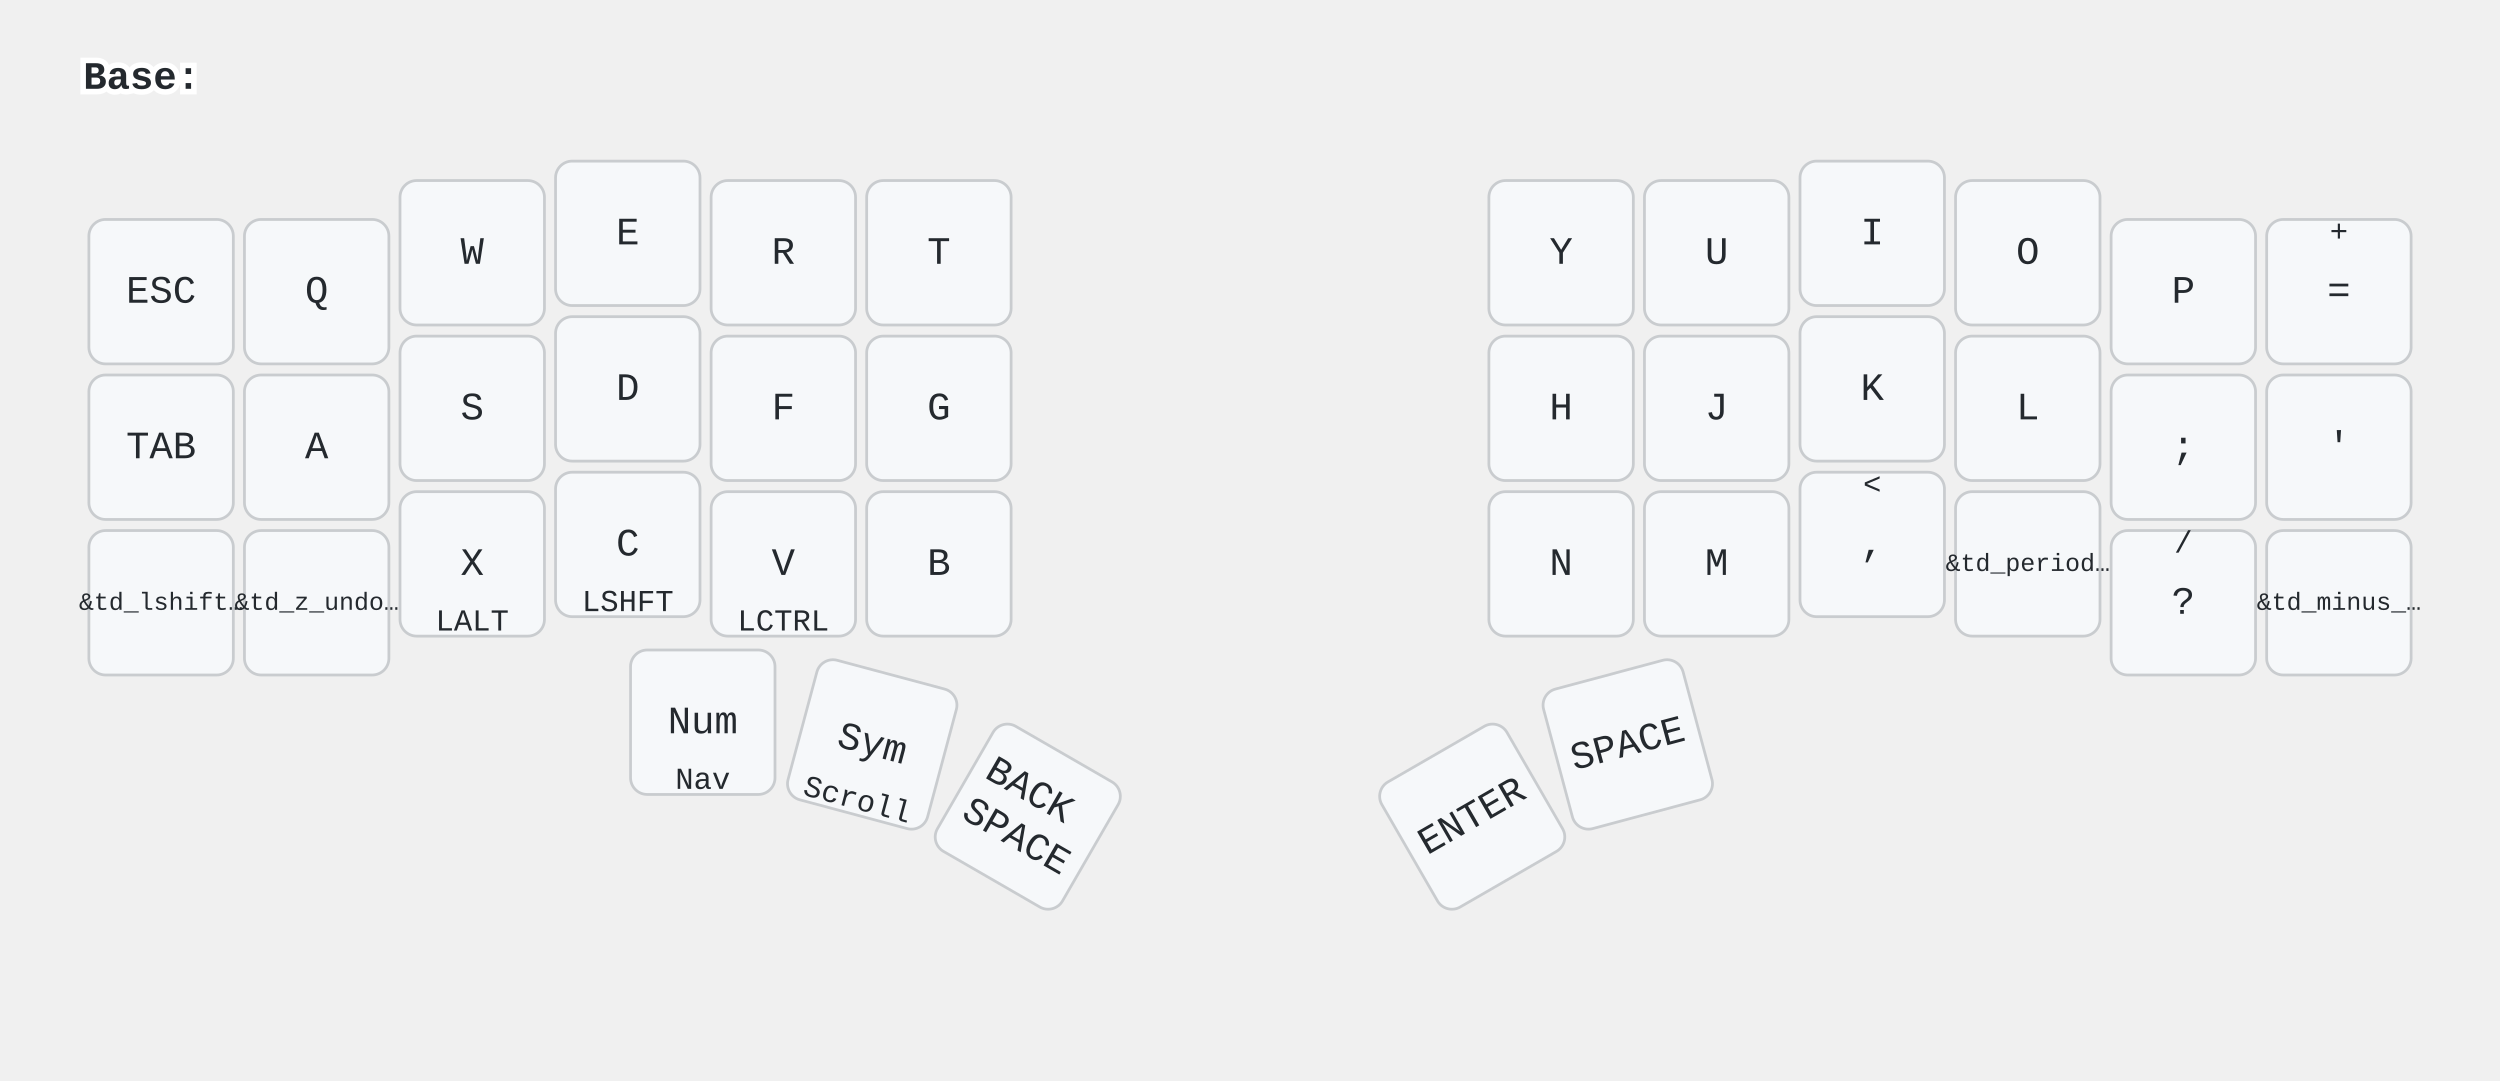
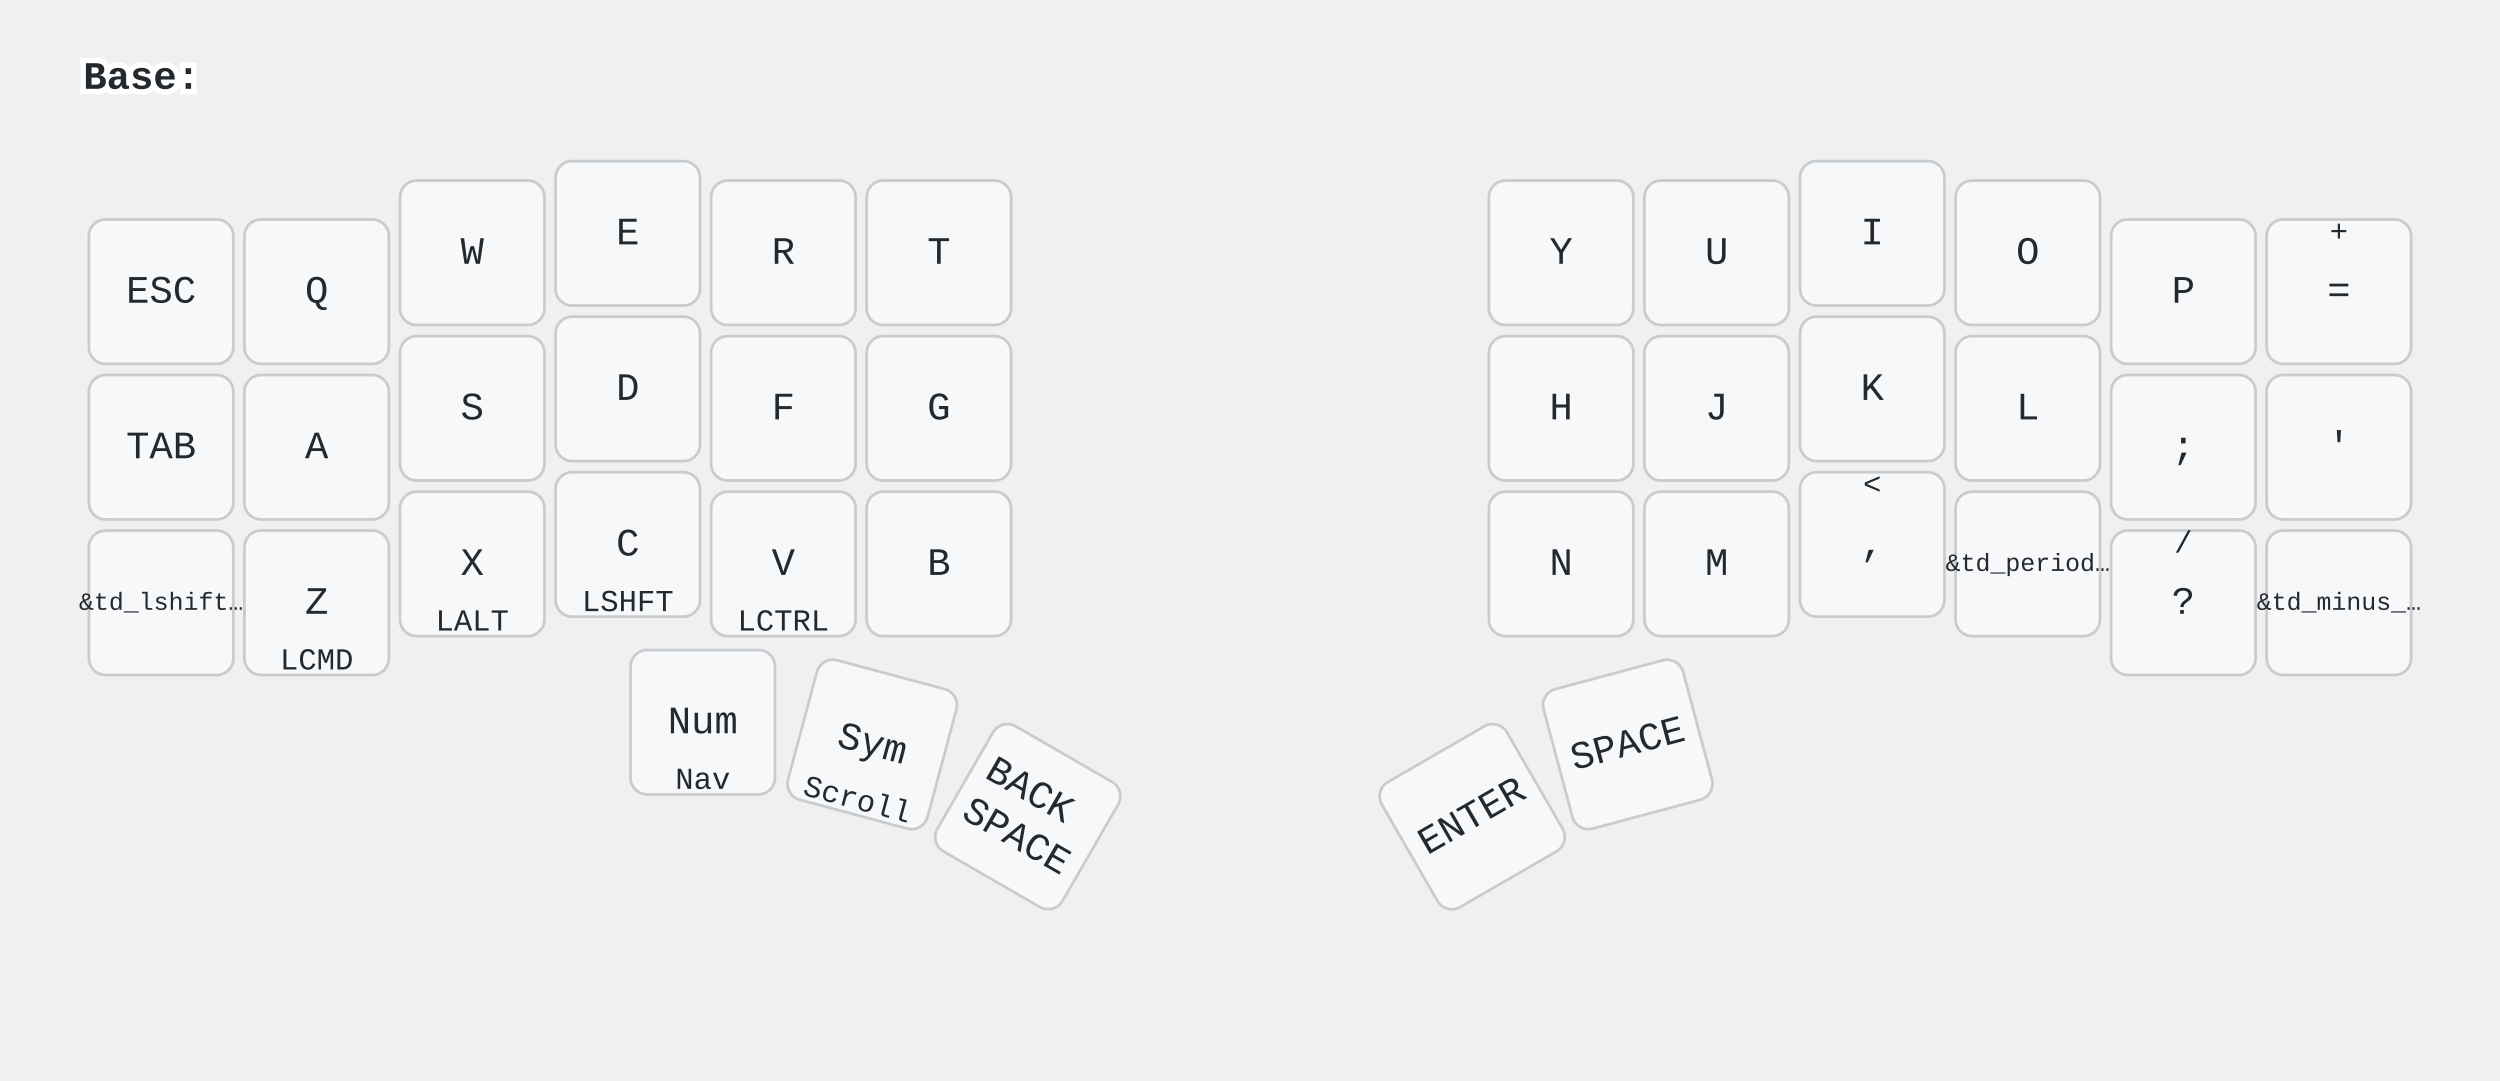
<svg xmlns="http://www.w3.org/2000/svg" width="900" height="389" viewBox="0 0 900 389" class="keymap">
  <style>/* inherit to force styles through use tags */
svg path {
    fill: inherit;
}

/* font and background color specifications */
svg.keymap {
    font-family: SFMono-Regular,Consolas,Liberation Mono,Menlo,monospace;
    font-size: 14px;
    font-kerning: normal;
    text-rendering: optimizeLegibility;
    fill: #24292e;
}

/* default key styling */
rect.key {
    fill: #f6f8fa;
}

rect.key, rect.combo {
    stroke: #c9cccf;
    stroke-width: 1;
}

/* default key side styling, only used is draw_key_sides is set */
rect.side {
    filter: brightness(90%);
}

/* color accent for combo boxes */
rect.combo, rect.combo-separate {
    fill: #cdf;
}

/* color accent for held keys */
rect.held, rect.combo.held {
    fill: #fdd;
}

/* color accent for ghost (optional) keys */
rect.ghost, rect.combo.ghost {
    stroke-dasharray: 4, 4;
    stroke-width: 2;
}

text {
    text-anchor: middle;
    dominant-baseline: middle;
}

/* styling for layer labels */
text.label {
    font-weight: bold;
    text-anchor: start;
    stroke: white;
    stroke-width: 4;
    paint-order: stroke;
}

/* styling for optional footer */
text.footer {
    text-anchor: end;
    dominant-baseline: auto;
    stroke: white;
    stroke-width: 4;
    paint-order: stroke;
}

/* styling for combo tap, and key non-tap label text */
text.combo, text.hold, text.shifted, text.left, text.right {
    font-size: 11px;
}

text.hold {
    text-anchor: middle;
    dominant-baseline: auto;
}

text.shifted {
    text-anchor: middle;
    dominant-baseline: hanging;
}

text.left {
    text-anchor: start;
}

text.right {
    text-anchor: end;
}

text.layer-activator {
    text-decoration: underline;
}

/* styling for hold/shifted label text in combo box */
text.combo.hold, text.combo.shifted, text.combo.left, text.combo.right {
    font-size: 8px;
}

/* lighter symbol for transparent keys */
text.trans {
    fill: #7b7e81;
}

/* styling for combo dendrons */
path.combo {
    stroke-width: 1;
    stroke: gray;
    fill: none;
}

/* Start Tabler Icons Cleanup */
/* cannot use height/width with glyphs */
.icon-tabler &gt; path {
    fill: inherit;
    stroke: inherit;
    stroke-width: 2;
}
/* hide tabler's default box */
.icon-tabler &gt; path[stroke="none"][fill="none"] {
    visibility: hidden;
}
/* End Tabler Icons Cleanup */

@media (prefers-color-scheme: dark) {
svg.keymap { fill: #d1d6db; }
rect.key { fill: #3f4750; }
rect.key, rect.combo { stroke: #60666c; }
rect.combo, rect.combo-separate { fill: #1f3d7a; }
rect.held, rect.combo.held { fill: #854747; }
text.label, text.footer { stroke: black; }
text.trans { fill: #7e8184; }
path.combo { stroke: #7f7f7f; }

}</style>
  <g transform="translate(30, 0)" class="layer-Base">
    <text x="0" y="28" class="label" id="Base">Base:</text>
    <g transform="translate(0, 56)">
      <g transform="translate(28, 49)" class="key keypos-0">
        <rect rx="6" ry="6" x="-26" y="-26" width="52" height="52" class="key" />
        <text x="0" y="0" class="key tap">ESC</text>
      </g>
      <g transform="translate(84, 49)" class="key keypos-1">
        <rect rx="6" ry="6" x="-26" y="-26" width="52" height="52" class="key" />
        <text x="0" y="0" class="key tap">Q</text>
      </g>
      <g transform="translate(140, 35)" class="key keypos-2">
        <rect rx="6" ry="6" x="-26" y="-26" width="52" height="52" class="key" />
        <text x="0" y="0" class="key tap">W</text>
      </g>
      <g transform="translate(196, 28)" class="key keypos-3">
        <rect rx="6" ry="6" x="-26" y="-26" width="52" height="52" class="key" />
        <text x="0" y="0" class="key tap">E</text>
      </g>
      <g transform="translate(252, 35)" class="key keypos-4">
        <rect rx="6" ry="6" x="-26" y="-26" width="52" height="52" class="key" />
        <text x="0" y="0" class="key tap">R</text>
      </g>
      <g transform="translate(308, 35)" class="key keypos-5">
        <rect rx="6" ry="6" x="-26" y="-26" width="52" height="52" class="key" />
        <text x="0" y="0" class="key tap">T</text>
      </g>
      <g transform="translate(532, 35)" class="key keypos-6">
        <rect rx="6" ry="6" x="-26" y="-26" width="52" height="52" class="key" />
        <text x="0" y="0" class="key tap">Y</text>
      </g>
      <g transform="translate(588, 35)" class="key keypos-7">
        <rect rx="6" ry="6" x="-26" y="-26" width="52" height="52" class="key" />
        <text x="0" y="0" class="key tap">U</text>
      </g>
      <g transform="translate(644, 28)" class="key keypos-8">
        <rect rx="6" ry="6" x="-26" y="-26" width="52" height="52" class="key" />
        <text x="0" y="0" class="key tap">I</text>
      </g>
      <g transform="translate(700, 35)" class="key keypos-9">
        <rect rx="6" ry="6" x="-26" y="-26" width="52" height="52" class="key" />
        <text x="0" y="0" class="key tap">O</text>
      </g>
      <g transform="translate(756, 49)" class="key keypos-10">
        <rect rx="6" ry="6" x="-26" y="-26" width="52" height="52" class="key" />
        <text x="0" y="0" class="key tap">P</text>
      </g>
      <g transform="translate(812, 49)" class="key keypos-11">
        <rect rx="6" ry="6" x="-26" y="-26" width="52" height="52" class="key" />
        <text x="0" y="0" class="key tap">=</text>
        <text x="0" y="-24" class="key shifted">+</text>
      </g>
      <g transform="translate(28, 105)" class="key keypos-12">
        <rect rx="6" ry="6" x="-26" y="-26" width="52" height="52" class="key" />
        <text x="0" y="0" class="key tap">TAB</text>
      </g>
      <g transform="translate(84, 105)" class="key keypos-13">
        <rect rx="6" ry="6" x="-26" y="-26" width="52" height="52" class="key" />
        <text x="0" y="0" class="key tap">A</text>
      </g>
      <g transform="translate(140, 91)" class="key keypos-14">
        <rect rx="6" ry="6" x="-26" y="-26" width="52" height="52" class="key" />
        <text x="0" y="0" class="key tap">S</text>
      </g>
      <g transform="translate(196, 84)" class="key keypos-15">
        <rect rx="6" ry="6" x="-26" y="-26" width="52" height="52" class="key" />
        <text x="0" y="0" class="key tap">D</text>
      </g>
      <g transform="translate(252, 91)" class="key keypos-16">
        <rect rx="6" ry="6" x="-26" y="-26" width="52" height="52" class="key" />
        <text x="0" y="0" class="key tap">F</text>
      </g>
      <g transform="translate(308, 91)" class="key keypos-17">
        <rect rx="6" ry="6" x="-26" y="-26" width="52" height="52" class="key" />
        <text x="0" y="0" class="key tap">G</text>
      </g>
      <g transform="translate(532, 91)" class="key keypos-18">
        <rect rx="6" ry="6" x="-26" y="-26" width="52" height="52" class="key" />
        <text x="0" y="0" class="key tap">H</text>
      </g>
      <g transform="translate(588, 91)" class="key keypos-19">
        <rect rx="6" ry="6" x="-26" y="-26" width="52" height="52" class="key" />
        <text x="0" y="0" class="key tap">J</text>
      </g>
      <g transform="translate(644, 84)" class="key keypos-20">
        <rect rx="6" ry="6" x="-26" y="-26" width="52" height="52" class="key" />
        <text x="0" y="0" class="key tap">K</text>
      </g>
      <g transform="translate(700, 91)" class="key keypos-21">
        <rect rx="6" ry="6" x="-26" y="-26" width="52" height="52" class="key" />
        <text x="0" y="0" class="key tap">L</text>
      </g>
      <g transform="translate(756, 105)" class="key keypos-22">
        <rect rx="6" ry="6" x="-26" y="-26" width="52" height="52" class="key" />
        <text x="0" y="0" class="key tap">;</text>
      </g>
      <g transform="translate(812, 105)" class="key keypos-23">
        <rect rx="6" ry="6" x="-26" y="-26" width="52" height="52" class="key" />
        <text x="0" y="0" class="key tap">'</text>
      </g>
      <g transform="translate(28, 161)" class="key keypos-24">
        <rect rx="6" ry="6" x="-26" y="-26" width="52" height="52" class="key" />
        <text x="0" y="0" class="key tap">
          <tspan style="font-size: 64%">&amp;td_lshift…</tspan>
        </text>
      </g>
      <g transform="translate(84, 161)" class="key keypos-25">
        <rect rx="6" ry="6" x="-26" y="-26" width="52" height="52" class="key" />
-         <text x="0" y="0" class="key tap">
-           <tspan style="font-size: 64%">&amp;td_z_undo…</tspan>
-         </text>
+         <text x="0" y="0" class="key tap">Z</text>
+         <text x="0" y="24" class="key hold">LCMD</text>
      </g>
      <g transform="translate(140, 147)" class="key keypos-26">
        <rect rx="6" ry="6" x="-26" y="-26" width="52" height="52" class="key" />
        <text x="0" y="0" class="key tap">X</text>
        <text x="0" y="24" class="key hold">LALT</text>
      </g>
      <g transform="translate(196, 140)" class="key keypos-27">
        <rect rx="6" ry="6" x="-26" y="-26" width="52" height="52" class="key" />
        <text x="0" y="0" class="key tap">C</text>
        <text x="0" y="24" class="key hold">LSHFT</text>
      </g>
      <g transform="translate(252, 147)" class="key keypos-28">
        <rect rx="6" ry="6" x="-26" y="-26" width="52" height="52" class="key" />
        <text x="0" y="0" class="key tap">V</text>
        <text x="0" y="24" class="key hold">LCTRL</text>
      </g>
      <g transform="translate(308, 147)" class="key keypos-29">
        <rect rx="6" ry="6" x="-26" y="-26" width="52" height="52" class="key" />
        <text x="0" y="0" class="key tap">B</text>
      </g>
      <g transform="translate(532, 147)" class="key keypos-30">
        <rect rx="6" ry="6" x="-26" y="-26" width="52" height="52" class="key" />
        <text x="0" y="0" class="key tap">N</text>
      </g>
      <g transform="translate(588, 147)" class="key keypos-31">
        <rect rx="6" ry="6" x="-26" y="-26" width="52" height="52" class="key" />
        <text x="0" y="0" class="key tap">M</text>
      </g>
      <g transform="translate(644, 140)" class="key keypos-32">
        <rect rx="6" ry="6" x="-26" y="-26" width="52" height="52" class="key" />
        <text x="0" y="0" class="key tap">,</text>
        <text x="0" y="-24" class="key shifted">&lt;</text>
      </g>
      <g transform="translate(700, 147)" class="key keypos-33">
        <rect rx="6" ry="6" x="-26" y="-26" width="52" height="52" class="key" />
        <text x="0" y="0" class="key tap">
          <tspan style="font-size: 64%">&amp;td_period…</tspan>
        </text>
      </g>
      <g transform="translate(756, 161)" class="key keypos-34">
        <rect rx="6" ry="6" x="-26" y="-26" width="52" height="52" class="key" />
        <text x="0" y="0" class="key tap">?</text>
        <text x="0" y="-24" class="key shifted">/</text>
      </g>
      <g transform="translate(812, 161)" class="key keypos-35">
        <rect rx="6" ry="6" x="-26" y="-26" width="52" height="52" class="key" />
        <text x="0" y="0" class="key tap">
          <tspan style="font-size: 64%">&amp;td_minus_…</tspan>
        </text>
      </g>
      <g transform="translate(223, 204)" class="key keypos-36">
        <rect rx="6" ry="6" x="-26" y="-26" width="52" height="52" class="key" />
        <text x="0" y="0" class="key tap">Num</text>
        <text x="0" y="24" class="key hold">Nav</text>
      </g>
      <g transform="translate(284, 212) rotate(15.0)" class="key keypos-37">
        <rect rx="6" ry="6" x="-26" y="-26" width="52" height="52" class="key" />
        <text x="0" y="0" class="key tap">Sym</text>
        <text x="0" y="24" class="key hold">Scroll</text>
      </g>
      <g transform="translate(340, 238) rotate(30.0)" class="key keypos-38">
        <rect rx="6" ry="6" x="-26" y="-26" width="52" height="52" class="key" />
        <text x="0" y="0" class="key tap">
          <tspan x="0" dy="-0.6em">BACK</tspan>
          <tspan x="0" dy="1.2em">SPACE</tspan>
        </text>
      </g>
      <g transform="translate(500, 238) rotate(-30.0)" class="key keypos-39">
        <rect rx="6" ry="6" x="-26" y="-26" width="52" height="52" class="key" />
        <text x="0" y="0" class="key tap">ENTER</text>
      </g>
      <g transform="translate(556, 212) rotate(-15.0)" class="key keypos-40">
        <rect rx="6" ry="6" x="-26" y="-26" width="52" height="52" class="key" />
        <text x="0" y="0" class="key tap">SPACE</text>
      </g>
    </g>
  </g>
</svg>
